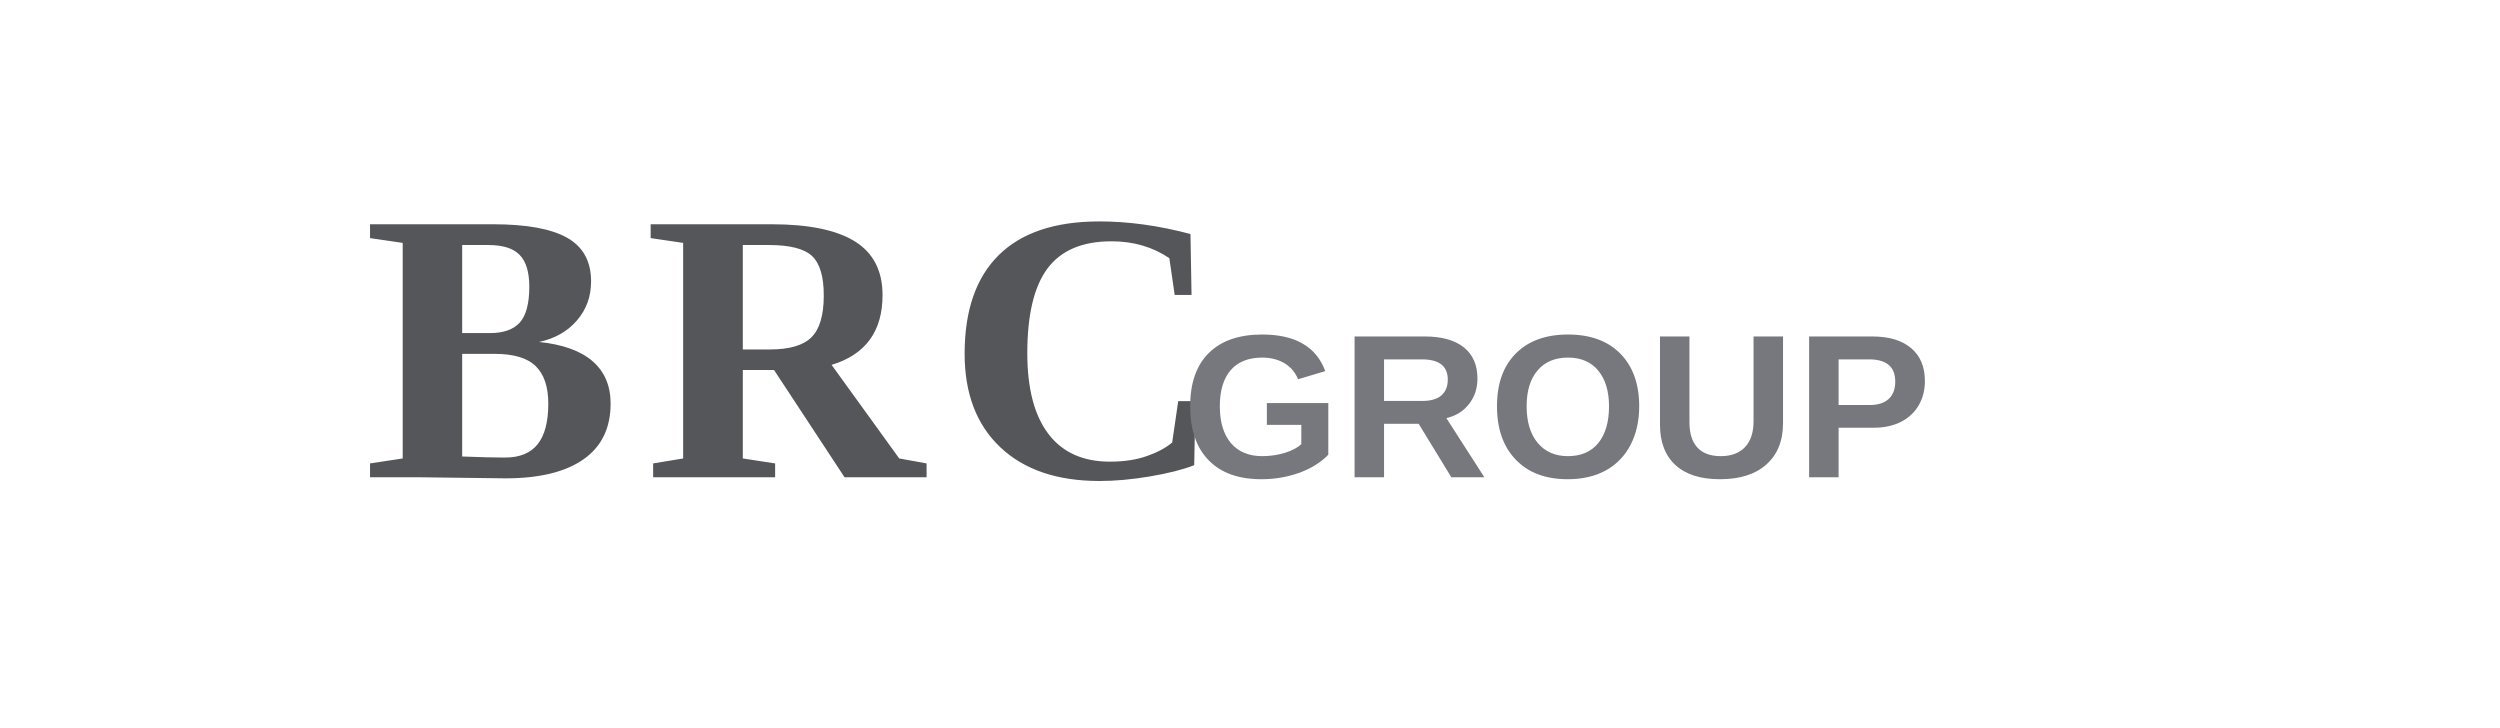
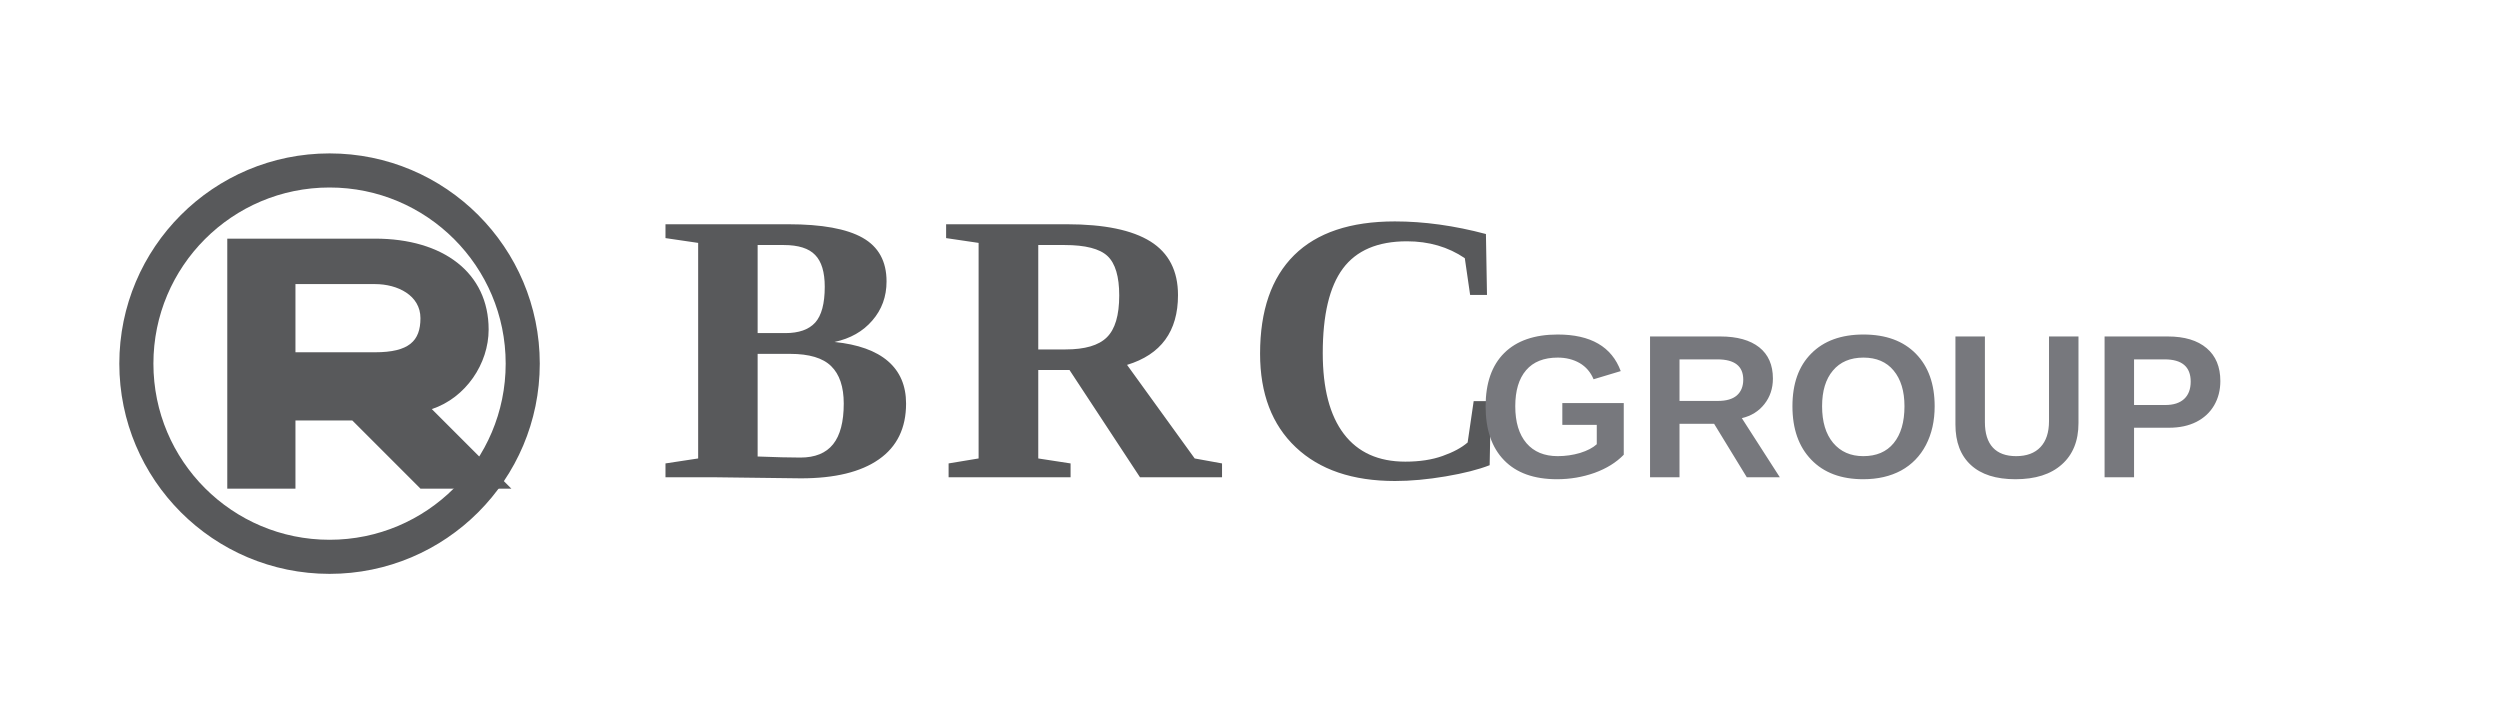
<svg xmlns="http://www.w3.org/2000/svg" width="220" height="64" viewBox="0 0 220 64" role="img" aria-labelledby="title">
  <rect width="220" height="64" fill="none" />
-   <text x="32" y="42" fill="#55565a" font-family="Georgia, 'Times New Roman', serif" font-size="34" font-weight="700" letter-spacing="2">BRC</text>
-   <text x="104" y="42" fill="#77787d" font-family="Arial, Helvetica, sans-serif" font-size="18" font-weight="700">GROUP</text>
+   <circle cx="29" cy="32" r="17" fill="none" stroke="#58595b" stroke-width="3" />
+   <path d="M20 43V21h13c6 0 10 3 10 8 0 3-2 6-5 7l7 7h-8l-6-6h-5v6h-6Zm6-12h7c3 0 4-1 4-3s-2-3-4-3h-7v6Z" fill="#58595b" />
+   <text x="58" y="42" fill="#58595b" font-family="Georgia, 'Times New Roman', serif" font-size="34" font-weight="700" letter-spacing="2">BRC</text>
+   <text x="130" y="42" fill="#77787d" font-family="Arial, Helvetica, sans-serif" font-size="18" font-weight="700">GROUP</text>
</svg>
